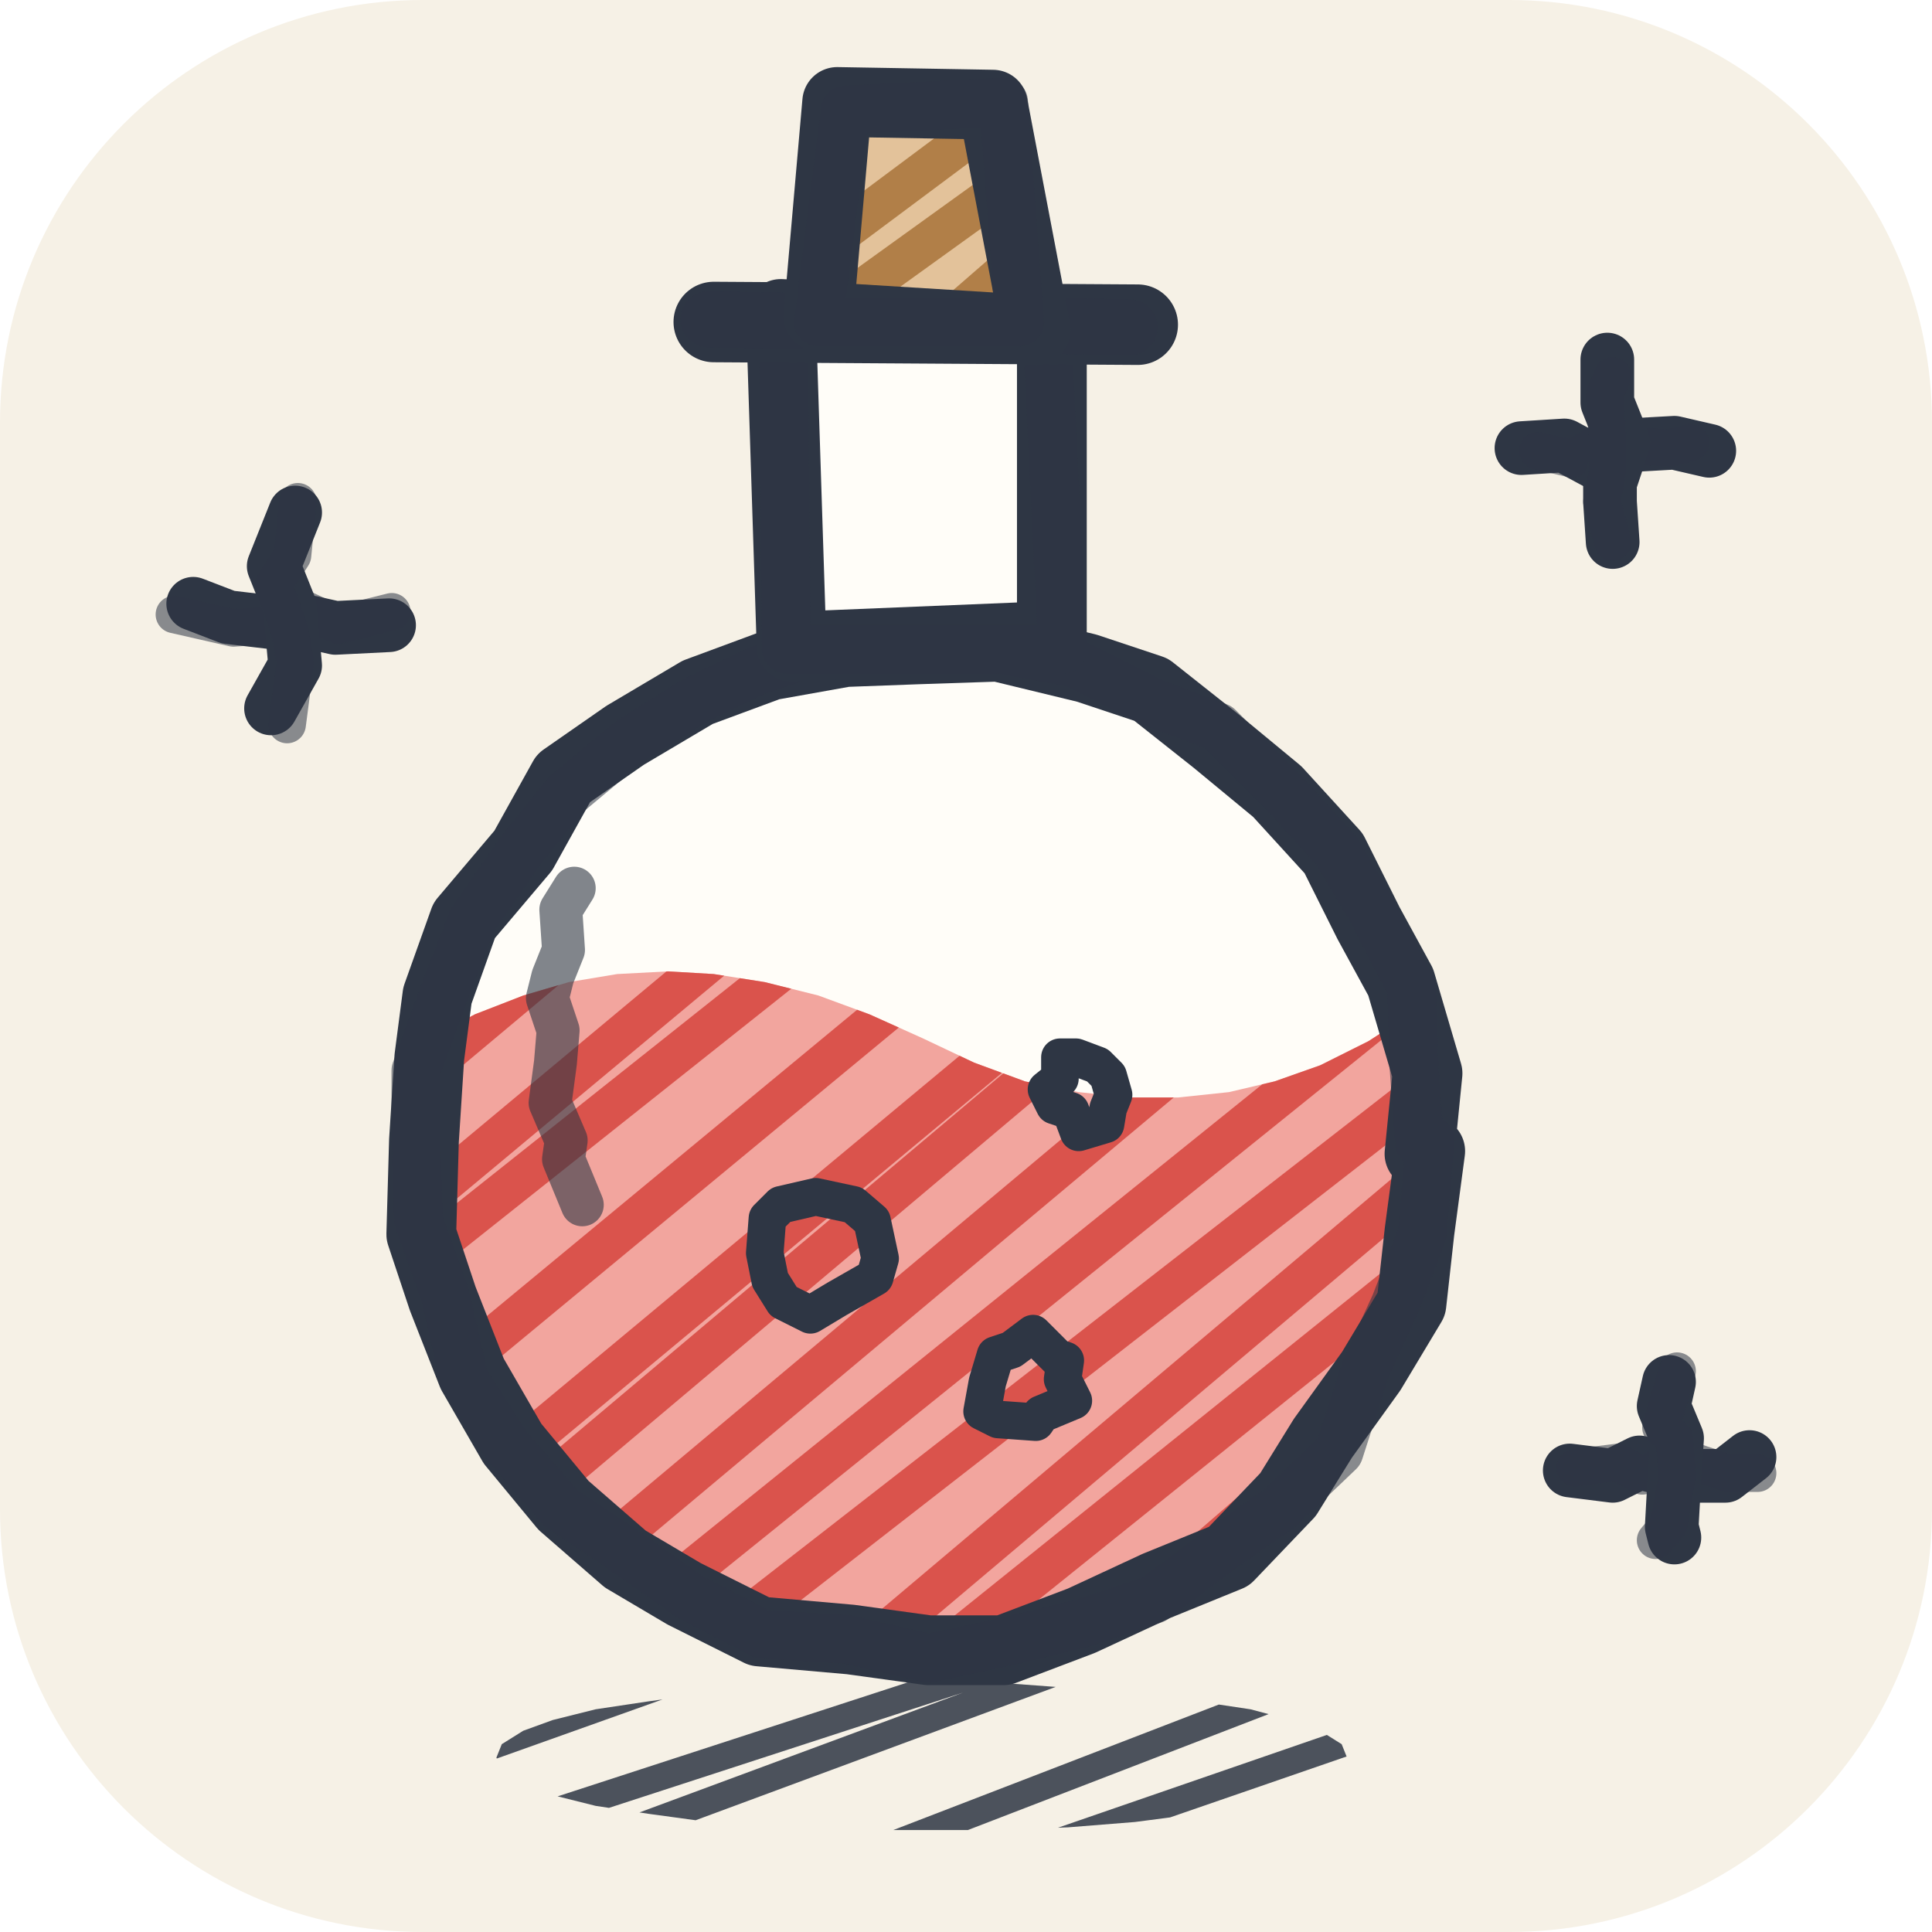
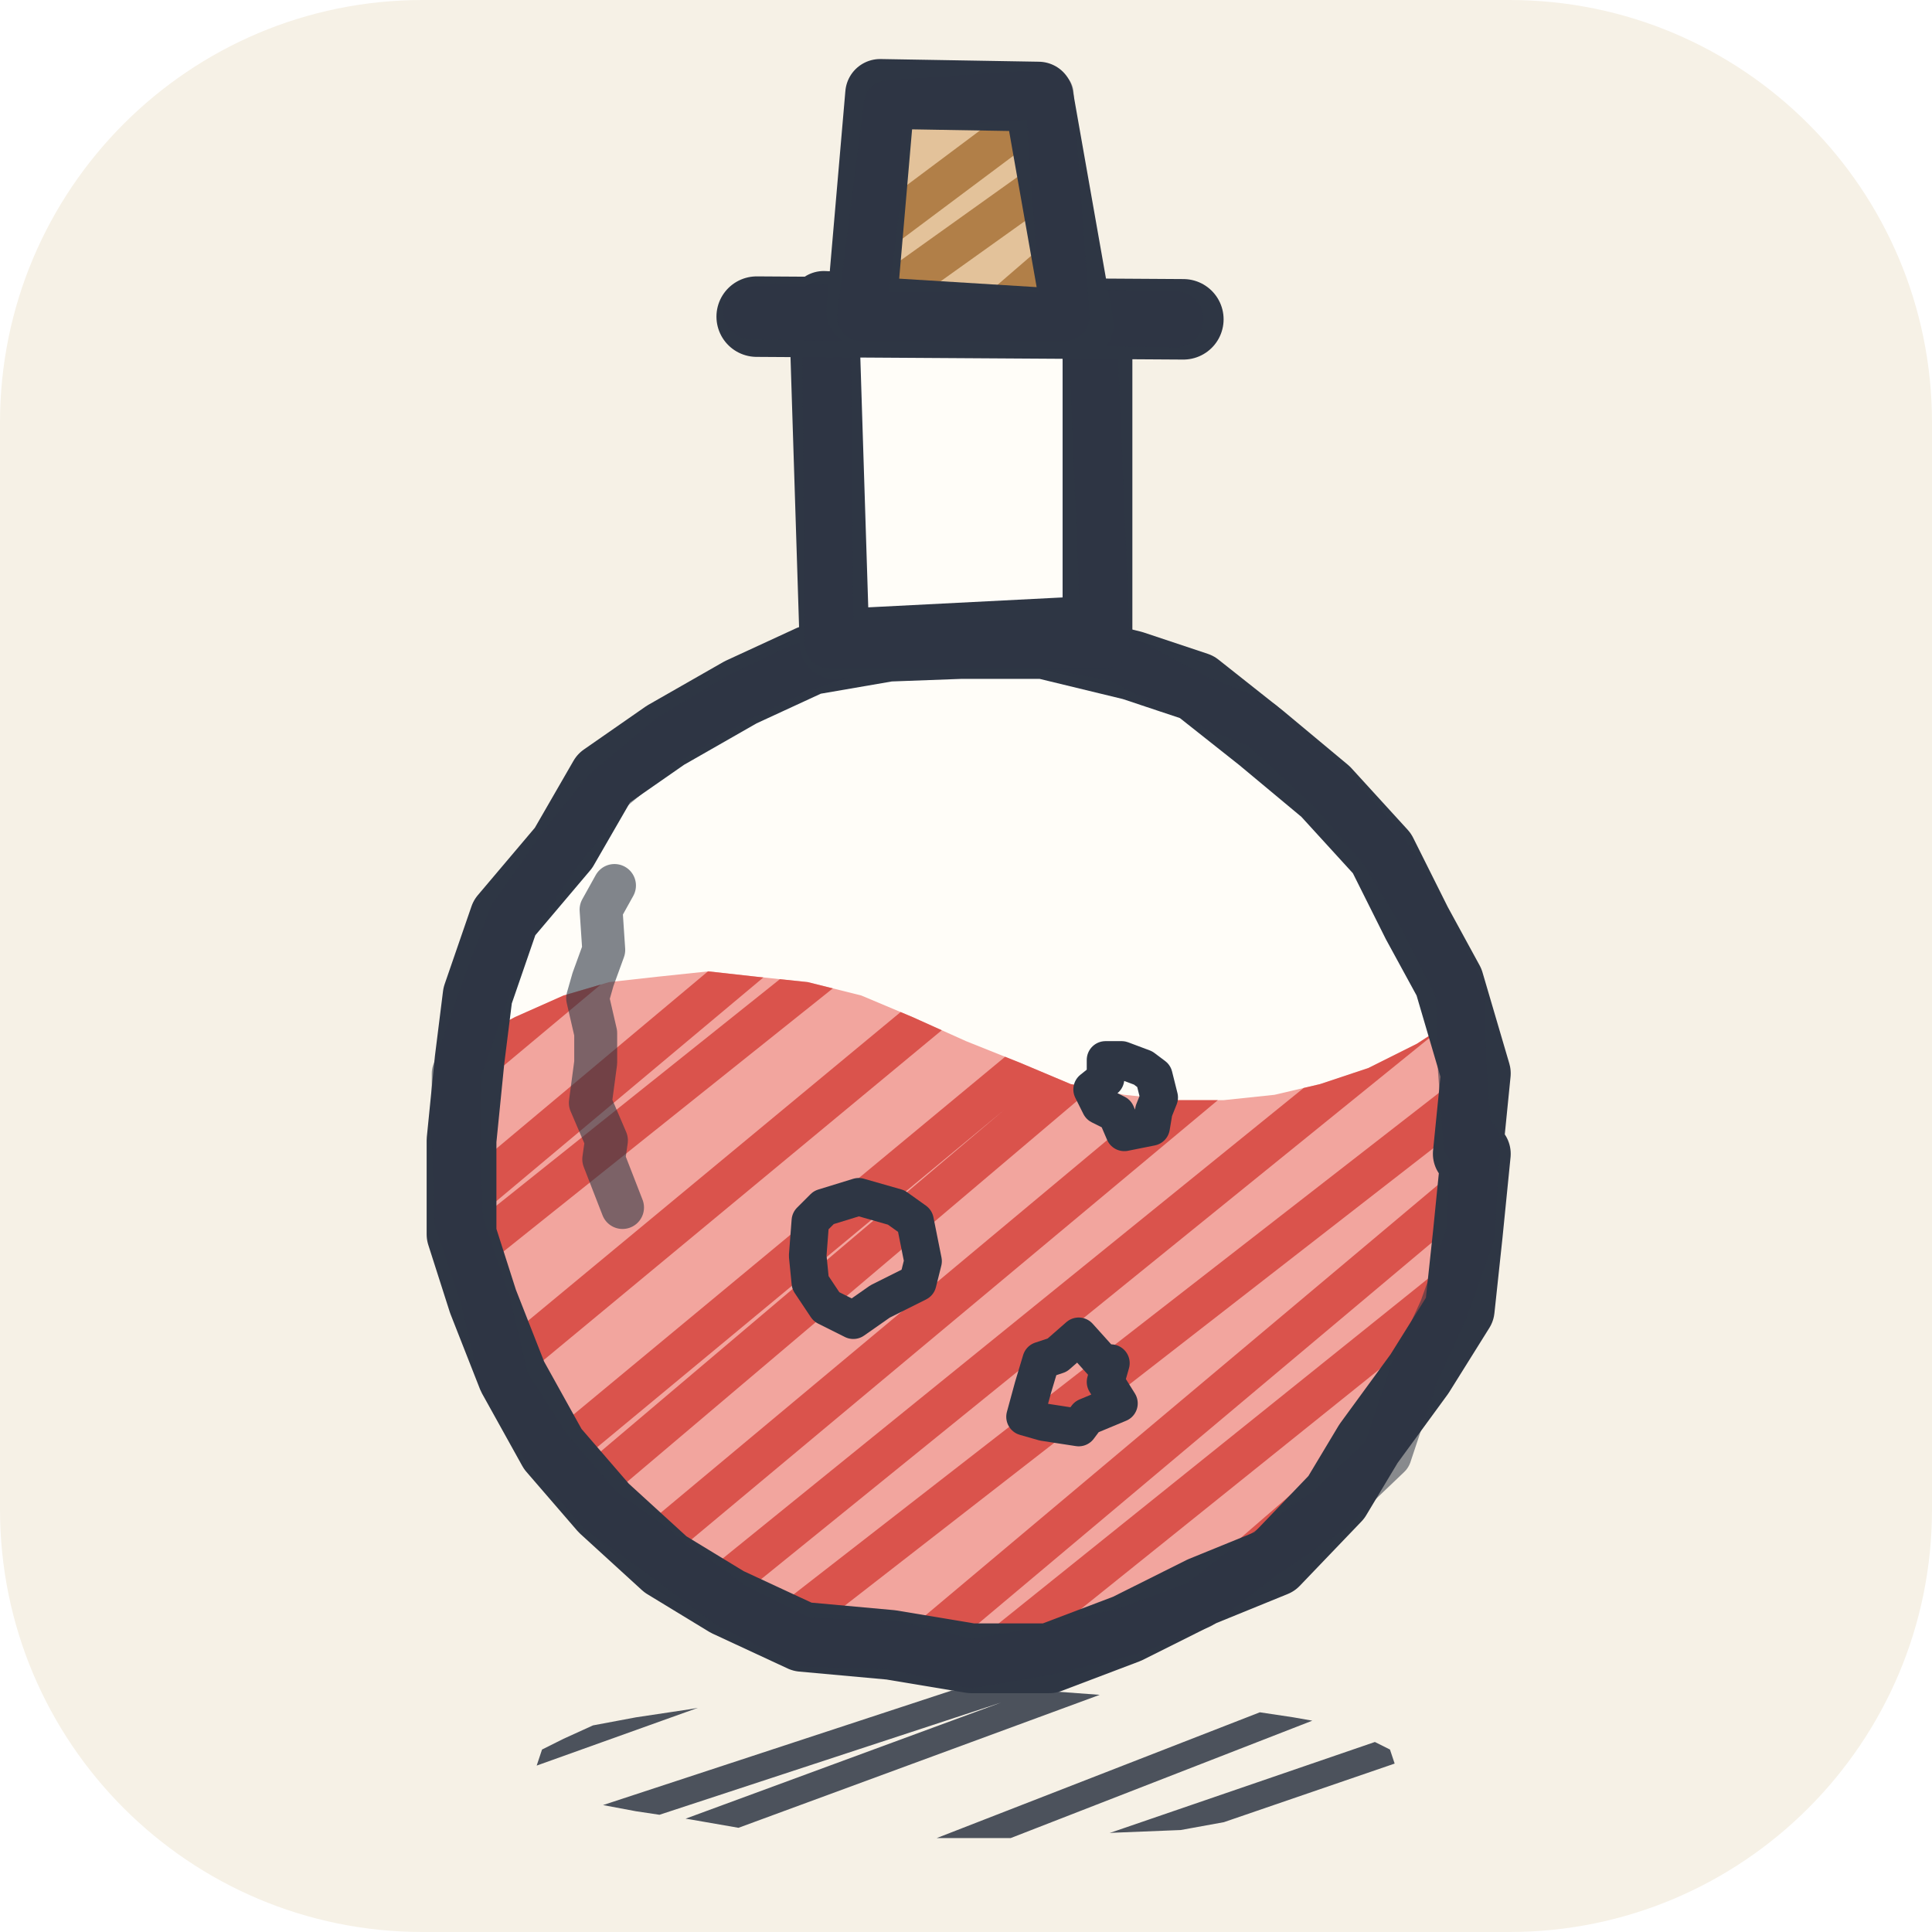
<svg xmlns="http://www.w3.org/2000/svg" viewBox="18 18 72 72" role="img" aria-label="Rift Live : Potion de soin">
  <defs>
    <clipPath id="h0">
-       <path d="M68.2 83.5 L68.0 84.0 L67.2 84.5 L66.1 84.9 L64.6 85.3 L62.6 85.6 L60.3 85.9 L57.8 86.1 L55.1 86.2 L52.4 86.2 L49.6 86.2 L46.9 86.1 L44.4 85.9 L42.2 85.6 L40.2 85.3 L38.6 84.9 L37.5 84.5 L36.7 84.0 L36.5 83.5 L36.7 83.0 L37.5 82.5 L38.6 82.1 L40.2 81.7 L42.2 81.4 L44.4 81.1 L46.9 80.9 L49.6 80.7 L52.4 80.7 L55.1 80.7 L57.8 80.9 L60.3 81.1 L62.6 81.4 L64.6 81.7 L66.1 82.1 L67.2 82.5 L68.0 83.0 L68.2 83.5 Z" />
+       <path d="M70.0 83.8 L69.8 84.2 L69.0 84.8 L67.9 85.2 L66.2 85.5 L64.2 85.8 L62.0 86.2 L59.5 86.3 L56.8 86.5 L54.0 86.5 L51.2 86.5 L48.5 86.3 L46.0 86.2 L43.7 85.8 L41.7 85.5 L40.1 85.2 L39.0 84.8 L38.2 84.2 L38.0 83.8 L38.2 83.2 L39.0 82.8 L40.1 82.3 L41.7 82.0 L43.7 81.7 L46.0 81.3 L48.5 81.2 L51.2 81.0 L54.0 81.0 L56.8 81.0 L59.5 81.2 L62.0 81.3 L64.2 81.7 L66.2 82.0 L67.9 82.3 L69.0 82.8 L69.8 83.2 L70.0 83.8 Z" />
    </clipPath>
    <clipPath id="h3">
-       <path d="M34.0 56.7 L35.7 55.8 L37.5 55.1 L39.2 54.6 L41.0 54.3 L42.9 54.2 L44.6 54.3 L46.5 54.6 L48.5 55.1 L50.4 55.8 L52.4 56.7 L54.3 57.6 L56.2 58.3 L58.2 58.7 L60.1 58.9 L61.9 58.9 L63.8 58.7 L65.5 58.3 L67.2 57.7 L69.0 56.8 L70.7 55.7 L71.0 63.3 L70.7 65.0 L70.2 66.8 L69.5 68.4 L68.7 70.1 L67.7 71.6 L66.6 73.0 L65.3 74.3 L64.1 75.4 L62.6 76.5 L61.0 77.4 L59.4 78.1 L57.7 78.7 L55.9 79.2 L54.1 79.4 L52.4 79.5 L50.6 79.4 L48.8 79.2 L47.0 78.7 L45.3 78.1 L43.7 77.4 L42.2 76.5 L40.7 75.4 L39.4 74.3 L38.1 73.0 L37.0 71.6 L36.0 70.1 L35.2 68.4 L34.5 66.8 L34.0 65.0 L33.7 63.3 Z" />
+       <path d="M35.5 56.8 L37.2 55.9 L39.0 55.1 L40.7 54.6 L42.5 54.4 L44.4 54.2 L46.2 54.4 L48.1 54.6 L50.1 55.1 L52.0 55.9 L54.0 56.8 L56.0 57.6 L57.9 58.4 L59.9 58.8 L61.8 59.0 L63.6 59.0 L65.5 58.8 L67.2 58.4 L69.0 57.8 L70.8 56.9 L72.5 55.8 L72.8 63.4 L72.5 65.2 L72.0 67.0 L71.2 68.5 L70.5 70.2 L69.5 71.8 L68.4 73.2 L67.0 74.5 L65.8 75.7 L64.2 76.8 L62.7 77.7 L61.1 78.3 L59.4 79.0 L57.6 79.5 L55.8 79.7 L54.0 79.8 L52.2 79.7 L50.4 79.5 L48.6 79.0 L46.9 78.3 L45.2 77.7 L43.7 76.8 L42.2 75.7 L40.9 74.5 L39.6 73.2 L38.5 71.8 L37.5 70.2 L36.7 68.5 L36.0 67.0 L35.5 65.2 L35.2 63.4 Z" />
    </clipPath>
    <clipPath id="h12">
-       <path d="M48.4 30.0 L56.3 30.0 L55.3 22.0 L49.4 22.0 Z" />
+       <path d="M50.0 29.8 L58.0 29.8 L57.0 21.8 L51.0 21.8 Z" />
    </clipPath>
    <clipPath id="coins">
      <rect x="18" y="18" width="72" height="72" rx="15.75" />
    </clipPath>
  </defs>
  <g clip-path="url(#coins)">
    <rect width="108" height="108" fill="#F6F1E6" />
-     <path d="M30.1 71.7 L63.7 59.6 M29.3 76.2 L64.6 63.8 M30.7 77.9 L65.6 65.4 M31.4 80.9 L66.6 68.4 M33.4 82.2 L66.0 69.7 M32.6 84.4 L67.1 72.1 M34.7 86.8 L69.1 75.6 M36.1 88.2 L68.5 76.2 M36.6 92.4 L69.8 79.6 M36.4 93.9 L70.3 82.2 M38.2 97.0 L72.1 84.3 M38.9 99.4 L72.8 88.2 M40.7 101.7 L73.8 88.8 M41.5 104.7 L74.1 92.3" fill="none" stroke="#2E3644" stroke-width="1.0" stroke-linecap="round" stroke-linejoin="round" stroke-opacity="0.85" clip-path="url(#h0)" />
-     <path d="M71.2 60.7 L71.0 63.7 L70.3 66.5 L69.1 69.2 L67.6 71.8 L65.6 74.0 L63.5 75.9 L60.9 77.4 L58.2 78.6 L55.3 79.3 L52.4 79.5 L49.4 79.3 L46.5 78.6 L43.8 77.4 L41.3 75.9 L39.1 74.0 L37.1 71.8 L35.6 69.2 L34.4 66.5 L33.7 63.7 L33.5 60.7 L33.7 57.7 L34.4 54.8 L35.6 52.2 L37.1 49.6 L39.1 47.4 L41.3 45.4 L43.8 43.9 L46.5 42.8 L49.4 42.1 L52.4 41.9 L55.3 42.1 L58.2 42.8 L60.9 43.9 L63.5 45.4 L65.6 47.4 L67.6 49.6 L69.1 52.2 L70.3 54.8 L71.0 57.7 L71.2 60.7 Z" fill="#FFFDF8" />
-     <path d="M34.0 56.7 L35.7 55.8 L37.5 55.1 L39.2 54.6 L41.0 54.3 L42.9 54.2 L44.6 54.3 L46.5 54.6 L48.5 55.1 L50.4 55.8 L52.4 56.7 L54.3 57.6 L56.2 58.3 L58.2 58.7 L60.1 58.9 L61.9 58.9 L63.8 58.7 L65.5 58.3 L67.2 57.7 L69.0 56.8 L70.7 55.7 L71.0 63.3 L70.7 65.0 L70.2 66.8 L69.5 68.4 L68.7 70.1 L67.7 71.6 L66.6 73.0 L65.3 74.3 L64.1 75.4 L62.6 76.5 L61.0 77.4 L59.4 78.1 L57.7 78.7 L55.9 79.2 L54.1 79.4 L52.4 79.5 L50.6 79.4 L48.8 79.2 L47.0 78.7 L45.3 78.1 L43.7 77.4 L42.2 76.5 L40.7 75.4 L39.4 74.3 L38.1 73.0 L37.0 71.6 L36.0 70.1 L35.2 68.4 L34.5 66.8 L34.0 65.0 L33.7 63.3 Z" fill="#F2A59E" />
-     <path d="M18.5 64.7 L55.8 32.0 M20.4 66.7 L56.4 34.3 M22.5 67.4 L58.2 37.5 M23.5 71.3 L61.4 39.7 M24.7 72.0 L62.7 41.8 M27.1 75.5 L65.3 43.9 M30.0 78.1 L67.6 46.8 M31.4 79.2 L68.3 48.1 M32.3 82.6 L70.0 51.0 M34.6 83.9 L72.7 53.2 M36.0 85.9 L75.2 55.4 M39.3 88.7 L75.8 57.9 M39.6 90.4 L78.3 59.3 M43.2 92.9 L80.5 60.6 M43.9 96.1 L82.9 64.7 M46.8 98.8 L84.0 66.2 M48.9 100.0 L86.4 69.2" fill="none" stroke="#D6453D" stroke-width="1.5" stroke-linecap="round" stroke-linejoin="round" stroke-opacity="0.85" clip-path="url(#h3)" />
-     <path d="M71.3 60.9 L70.9 63.9 L70.6 66.6 L69.1 69.1 L67.3 71.6 L66.0 73.7 L63.8 76.0 L61.1 77.1 L58.3 78.4 L55.4 79.5 L52.6 79.5 L49.7 79.1 L46.3 78.8 L43.5 77.4 L41.3 76.1 L39.0 74.1 L37.1 71.8 L35.6 69.2 L34.5 66.4 L33.7 64.0 L33.8 60.5 L34.0 57.4 L34.3 55.1 L35.3 52.3 L37.5 49.7 L39.0 47.0 L41.3 45.4 L44.0 43.8 L46.7 42.8 L49.5 42.3 L52.2 42.2 L55.2 42.1 L58.5 42.9 L60.9 43.7 L63.3 45.6 L65.6 47.5 L67.7 49.8 L69.0 52.4 L70.2 54.6 L71.2 58.0 L70.9 61.0 Z" fill="none" stroke="#2E3644" stroke-width="2.6" stroke-linecap="round" stroke-linejoin="round" />
-     <path d="M71.3 60.5 L71.0 64.0 L70.0 66.6 L68.9 69.0 L67.9 72.1 L65.7 74.2 L63.4 75.8 L61.0 77.6 L58.3 78.5 L55.4 79.2 L52.6 79.8 L49.6 79.1 L46.4 78.9 L43.7 77.5 L41.0 75.6 L38.9 74.2 L36.9 71.9 L35.3 69.4 L34.6 66.3 L33.6 63.5 L33.5 60.5 L33.5 57.9 L34.7 54.6 L35.6 52.3 L37.4 49.7 L39.1 47.6 L41.5 45.6 L43.9 44.1 L46.2 43.0 L49.2 42.0 L52.3 41.9 L55.3 42.2 L58.0 42.7 L61.0 44.2 L63.4 45.1 L65.9 47.6 L67.8 49.7 L69.1 51.9 L70.6 54.8 L70.7 57.8 L70.9 60.6 Z" fill="none" stroke="#2E3644" stroke-width="1.82" stroke-linecap="round" stroke-linejoin="round" stroke-opacity="0.55" />
-     <path d="M47.4 41.9 L57.3 41.9 L57.3 30.0 L47.4 30.0 Z" fill="#FFFDF8" />
-     <path d="M47.5 42.1 L57.2 41.7 L57.2 30.2 L47.1 29.7 Z" fill="none" stroke="#2E3644" stroke-width="2.6" stroke-linecap="round" stroke-linejoin="round" />
-     <path d="M47.3 42.2 L57.6 42.2 L57.0 30.0 L47.2 30.1 Z" fill="none" stroke="#2E3644" stroke-width="1.82" stroke-linecap="round" stroke-linejoin="round" stroke-opacity="0.55" />
-     <path d="M44.6 30.0 L60.4 30.1" fill="none" stroke="#2E3644" stroke-width="3.0" stroke-linecap="round" stroke-linejoin="round" />
-     <path d="M44.4 29.9 L60.1 30.2" fill="none" stroke="#2E3644" stroke-width="2.1" stroke-linecap="round" stroke-linejoin="round" stroke-opacity="0.55" />
-     <path d="M48.4 30.0 L56.3 30.0 L55.3 22.0 L49.4 22.0 Z" fill="#E3C29A" />
-     <path d="M42.7 26.0 L54.1 16.0 M43.4 26.4 L55.6 16.8 M46.1 29.1 L57.9 20.3 M46.5 31.4 L58.3 22.9 M48.7 34.0 L60.2 24.0 M50.3 36.5 L62.5 26.4" fill="none" stroke="#A8743A" stroke-width="1.5" stroke-linecap="round" stroke-linejoin="round" stroke-opacity="0.85" clip-path="url(#h12)" />
-     <path d="M48.5 29.8 L56.6 30.3 L55.0 21.9 L49.2 21.8 Z" fill="none" stroke="#2E3644" stroke-width="2.6" stroke-linecap="round" stroke-linejoin="round" />
-     <path d="M48.5 30.0 L56.0 30.0 L55.4 21.8 L49.5 22.1 Z" fill="none" stroke="#2E3644" stroke-width="1.82" stroke-linecap="round" stroke-linejoin="round" stroke-opacity="0.55" />
-     <path d="M50.8 64.9 L50.6 65.6 L49.2 66.4 L48.2 67.0 L47.2 66.5 L46.7 65.7 L46.5 64.7 L46.6 63.4 L47.1 62.9 L48.4 62.6 L49.8 62.9 L50.5 63.5 Z" fill="none" stroke="#2E3644" stroke-width="1.4" stroke-linecap="round" stroke-linejoin="round" />
-     <path d="M57.6 69.4 L58.0 70.2 L56.8 70.7 L56.6 71.0 L55.2 70.9 L54.6 70.6 L54.8 69.5 L55.1 68.5 L55.7 68.3 L56.5 67.7 L57.4 68.6 L57.7 68.7 Z" fill="none" stroke="#2E3644" stroke-width="1.4" stroke-linecap="round" stroke-linejoin="round" />
-     <path d="M59.5 58.8 L59.3 59.3 L59.2 59.9 L58.2 60.2 L57.9 59.4 L57.3 59.2 L57.0 58.6 L57.5 58.2 L57.5 57.4 L58.1 57.4 L58.9 57.7 L59.3 58.1 Z" fill="none" stroke="#2E3644" stroke-width="1.4" stroke-linecap="round" stroke-linejoin="round" />
-     <path d="M39.4 51.1 L38.9 51.9 L39.0 53.4 L38.6 54.4 L38.4 55.2 L38.8 56.4 L38.7 57.6 L38.5 59.1 L39.1 60.5 L39.0 61.2 L39.7 62.9" fill="none" stroke="#2E3644" stroke-width="1.6" stroke-linecap="round" stroke-linejoin="round" stroke-opacity="0.6" />
-     <path d="M25.2 40.5 L26.5 41.0 L28.2 41.2 L29.6 41.2 L30.5 41.4 L32.5 41.3" fill="none" stroke="#2E3644" stroke-width="2.0" stroke-linecap="round" stroke-linejoin="round" />
-     <path d="M24.5 40.9 L26.7 41.4 L28.0 41.3 L28.9 40.5 L30.6 41.3 L32.6 40.8" fill="none" stroke="#2E3644" stroke-width="1.4" stroke-linecap="round" stroke-linejoin="round" stroke-opacity="0.55" />
-     <path d="M29.0 37.1 L28.2 39.1 L28.8 40.6 L28.9 41.7 L29.0 42.8 L28.1 44.4" fill="none" stroke="#2E3644" stroke-width="2.0" stroke-linecap="round" stroke-linejoin="round" />
-     <path d="M29.1 36.7 L28.9 38.7 L28.2 39.8 L28.8 41.5 L29.0 42.7 L28.7 45.0" fill="none" stroke="#2E3644" stroke-width="1.4" stroke-linecap="round" stroke-linejoin="round" stroke-opacity="0.55" />
-     <path d="M74.7 34.7 L76.3 34.6 L77.6 35.3 L78.6 34.6 L80.4 34.5 L81.7 34.8" fill="none" stroke="#2E3644" stroke-width="2.0" stroke-linecap="round" stroke-linejoin="round" />
-     <path d="M75.3 34.8 L76.6 35.1 L77.6 34.5 L78.8 34.6 L80.2 34.7 L81.0 34.5" fill="none" stroke="#2E3644" stroke-width="1.4" stroke-linecap="round" stroke-linejoin="round" stroke-opacity="0.55" />
-     <path d="M77.9 31.4 L77.9 33.0 L78.5 34.5 L78.0 36.0 L78.0 36.7 L78.1 38.2" fill="none" stroke="#2E3644" stroke-width="2.0" stroke-linecap="round" stroke-linejoin="round" />
-     <path d="M78.1 32.0 L77.8 32.7 L77.9 34.2 L77.9 35.6 L77.7 36.7 L78.1 38.2" fill="none" stroke="#2E3644" stroke-width="1.4" stroke-linecap="round" stroke-linejoin="round" stroke-opacity="0.55" />
-     <path d="M76.5 72.8 L78.1 73.0 L79.1 72.5 L81.0 73.0 L82.3 73.0 L83.2 72.3" fill="none" stroke="#2E3644" stroke-width="2.0" stroke-linecap="round" stroke-linejoin="round" />
-     <path d="M76.7 72.7 L78.3 72.5 L79.2 73.0 L80.6 72.3 L82.4 72.9 L83.5 72.9" fill="none" stroke="#2E3644" stroke-width="1.4" stroke-linecap="round" stroke-linejoin="round" stroke-opacity="0.55" />
-     <path d="M80.2 69.5 L80.0 70.4 L80.5 71.6 L80.4 73.1 L80.3 74.9 L80.4 75.3" fill="none" stroke="#2E3644" stroke-width="2.0" stroke-linecap="round" stroke-linejoin="round" />
-     <path d="M80.5 69.1 L79.9 71.2 L80.4 71.6 L80.5 73.0 L80.2 74.8 L79.7 75.4" fill="none" stroke="#2E3644" stroke-width="1.4" stroke-linecap="round" stroke-linejoin="round" stroke-opacity="0.55" />
+     <path d="M31.5 71.8 L65.4 59.6 M30.7 76.5 L66.2 63.9 M32.1 78.2 L67.4 65.5 M32.8 81.2 L68.4 68.5 M34.9 82.5 L67.8 69.8 M34.0 84.7 L68.9 72.2 M36.2 87.2 L70.9 75.8 M37.6 88.5 L70.2 76.5 M38.1 92.8 L71.5 79.8 M37.9 94.2 L72.0 82.5 M39.7 97.5 L73.9 84.5 M40.4 99.8 L74.5 88.5 M42.2 102.2 L75.5 89.2 M43.0 105.2 L75.9 92.7" fill="none" stroke="#2E3644" stroke-width="1.0" stroke-linecap="round" stroke-linejoin="round" stroke-opacity="0.85" clip-path="url(#h0)" />
+     <path d="M73.0 60.8 L72.8 63.8 L72.0 66.7 L70.9 69.3 L69.4 72.0 L67.4 74.2 L65.2 76.2 L62.6 77.7 L59.9 78.8 L57.0 79.5 L54.0 79.8 L51.0 79.5 L48.1 78.8 L45.4 77.7 L42.8 76.2 L40.6 74.2 L38.6 72.0 L37.1 69.3 L35.9 66.7 L35.2 63.8 L35.0 60.8 L35.2 57.8 L35.9 54.9 L37.1 52.1 L38.6 49.5 L40.6 47.4 L42.8 45.4 L45.4 43.9 L48.1 42.6 L51.0 42.0 L54.0 41.8 L57.0 42.0 L59.9 42.6 L62.6 43.9 L65.2 45.4 L67.4 47.4 L69.4 49.5 L70.9 52.1 L72.0 54.9 L72.8 57.8 L73.0 60.8 Z" fill="#FFFDF8" />
+     <path d="M35.5 56.8 L37.2 55.9 L39.0 55.1 L40.7 54.6 L42.5 54.4 L44.4 54.2 L46.2 54.4 L48.1 54.6 L50.1 55.1 L52.0 55.9 L54.0 56.8 L56.0 57.6 L57.9 58.4 L59.9 58.8 L61.8 59.0 L63.6 59.0 L65.5 58.8 L67.2 58.4 L69.0 57.8 L70.8 56.9 L72.5 55.8 L72.8 63.4 L72.5 65.2 L72.0 67.0 L71.2 68.5 L70.5 70.2 L69.5 71.8 L68.4 73.2 L67.0 74.5 L65.8 75.7 L64.2 76.8 L62.7 77.7 L61.1 78.3 L59.4 79.0 L57.6 79.5 L55.8 79.7 L54.0 79.8 L52.2 79.7 L50.4 79.5 L48.6 79.0 L46.9 78.3 L45.2 77.7 L43.7 76.8 L42.2 75.7 L40.9 74.5 L39.6 73.2 L38.5 71.8 L37.5 70.2 L36.7 68.5 L36.0 67.0 L35.5 65.2 L35.2 63.4 Z" fill="#F2A59E" />
+     <path d="M19.8 64.8 L57.5 31.8 M21.7 66.8 L58.1 34.1 M23.9 67.5 L59.9 37.4 M24.9 71.5 L63.1 39.5 M26.1 72.2 L64.4 41.6 M28.5 75.8 L67.0 43.9 M31.4 78.3 L69.4 46.8 M32.8 79.5 L70.0 48.0 M33.7 82.8 L71.8 51.0 M36.1 84.2 L74.5 53.1 M37.5 86.2 L77.0 55.5 M40.8 89.0 L77.7 58.0 M41.1 90.8 L80.2 59.4 M44.7 93.2 L82.4 60.6 M45.5 96.5 L84.8 64.8 M48.4 99.2 L85.9 66.3 M50.5 100.5 L88.4 69.3" fill="none" stroke="#D6453D" stroke-width="1.5" stroke-linecap="round" stroke-linejoin="round" stroke-opacity="0.85" clip-path="url(#h3)" />
+     <path d="M73.0 61.0 L72.7 64.0 L72.4 66.8 L70.9 69.2 L69.0 71.8 L67.8 73.8 L65.5 76.2 L62.8 77.3 L60.0 78.7 L57.1 79.8 L54.2 79.8 L51.2 79.3 L47.9 79.0 L45.1 77.7 L42.8 76.3 L40.5 74.2 L38.6 72.0 L37.1 69.3 L36.0 66.5 L35.2 64.0 L35.2 60.5 L35.5 57.5 L35.8 55.1 L36.8 52.2 L39.0 49.6 L40.5 47.0 L42.8 45.4 L45.6 43.8 L48.2 42.6 L51.1 42.1 L53.8 42.0 L56.9 42.0 L60.2 42.8 L62.6 43.6 L65.0 45.5 L67.4 47.5 L69.5 49.8 L70.8 52.4 L72.0 54.6 L73.0 58.0 L72.7 61.0 Z" fill="none" stroke="#2E3644" stroke-width="2.6" stroke-linecap="round" stroke-linejoin="round" />
+     <path d="M73.0 60.5 L72.8 64.0 L71.8 66.8 L70.7 69.2 L69.7 72.2 L67.5 74.3 L65.0 76.0 L62.7 77.8 L60.0 78.8 L57.1 79.5 L54.2 80.0 L51.2 79.3 L48.0 79.2 L45.2 77.8 L42.5 75.8 L40.4 74.3 L38.4 72.0 L36.8 69.5 L36.1 66.5 L35.1 63.5 L35.0 60.5 L35.0 58.0 L36.2 54.6 L37.1 52.2 L38.9 49.6 L40.6 47.5 L43.0 45.5 L45.5 44.0 L47.8 42.9 L50.8 41.9 L53.9 41.8 L57.0 42.0 L59.7 42.5 L62.7 44.1 L65.0 45.0 L67.7 47.5 L69.5 49.6 L70.9 51.9 L72.4 54.9 L72.5 57.9 L72.7 60.6 Z" fill="none" stroke="#2E3644" stroke-width="1.82" stroke-linecap="round" stroke-linejoin="round" stroke-opacity="0.55" />
+     <path d="M49.0 41.8 L59.0 41.8 L59.0 29.8 L49.0 29.8 Z" fill="#FFFDF8" />
+     <path d="M49.1 42.0 L58.9 41.5 L58.9 29.9 L48.7 29.4 Z" fill="none" stroke="#2E3644" stroke-width="2.6" stroke-linecap="round" stroke-linejoin="round" />
+     <path d="M48.9 42.0 L59.2 42.0 L58.7 29.8 L48.8 29.9 Z" fill="none" stroke="#2E3644" stroke-width="1.82" stroke-linecap="round" stroke-linejoin="round" stroke-opacity="0.55" />
+     <path d="M46.2 29.8 L62.1 29.9" fill="none" stroke="#2E3644" stroke-width="3.0" stroke-linecap="round" stroke-linejoin="round" />
+     <path d="M46.0 29.6 L61.8 29.9" fill="none" stroke="#2E3644" stroke-width="2.1" stroke-linecap="round" stroke-linejoin="round" stroke-opacity="0.55" />
+     <path d="M50.0 29.8 L58.0 29.8 L57.0 21.8 L51.0 21.8 Z" fill="#E3C29A" />
+     <path d="M44.2 25.8 L55.8 15.6 M45.0 26.1 L57.2 16.5 M47.7 28.9 L59.6 20.0 M48.1 31.1 L60.0 22.6 M50.2 33.9 L61.9 23.8 M51.9 36.4 L64.2 26.1" fill="none" stroke="#A8743A" stroke-width="1.5" stroke-linecap="round" stroke-linejoin="round" stroke-opacity="0.85" clip-path="url(#h12)" />
+     <path d="M50.1 29.6 L58.2 30.1 L56.7 21.6 L50.8 21.5 Z" fill="none" stroke="#2E3644" stroke-width="2.6" stroke-linecap="round" stroke-linejoin="round" />
+     <path d="M50.1 29.8 L57.7 29.8 L57.1 21.5 L51.1 21.9 Z" fill="none" stroke="#2E3644" stroke-width="1.82" stroke-linecap="round" stroke-linejoin="round" stroke-opacity="0.55" />
+     <path d="M52.4 65.0 L52.2 65.8 L50.8 66.5 L49.8 67.2 L48.8 66.7 L48.2 65.8 L48.1 64.8 L48.2 63.5 L48.7 63.0 L50.0 62.6 L51.4 63.0 L52.1 63.5 Z" fill="none" stroke="#2E3644" stroke-width="1.4" stroke-linecap="round" stroke-linejoin="round" />
+     <path d="M59.2 69.5 L59.7 70.3 L58.5 70.8 L58.2 71.2 L56.9 71.0 L56.2 70.8 L56.5 69.7 L56.8 68.7 L57.4 68.5 L58.2 67.8 L59.1 68.8 L59.4 68.8 Z" fill="none" stroke="#2E3644" stroke-width="1.4" stroke-linecap="round" stroke-linejoin="round" />
+     <path d="M61.2 58.9 L61.0 59.4 L60.9 60.0 L59.9 60.2 L59.6 59.5 L59.0 59.2 L58.7 58.6 L59.2 58.2 L59.2 57.5 L59.8 57.5 L60.6 57.8 L61.0 58.1 Z" fill="none" stroke="#2E3644" stroke-width="1.4" stroke-linecap="round" stroke-linejoin="round" />
+     <path d="M40.9 51.0 L40.4 51.9 L40.5 53.4 L40.1 54.5 L39.9 55.2 L40.2 56.5 L40.2 57.6 L40.0 59.1 L40.6 60.5 L40.5 61.2 L41.2 63.0" fill="none" stroke="#2E3644" stroke-width="1.6" stroke-linecap="round" stroke-linejoin="round" stroke-opacity="0.6" />
  </g>
</svg>
